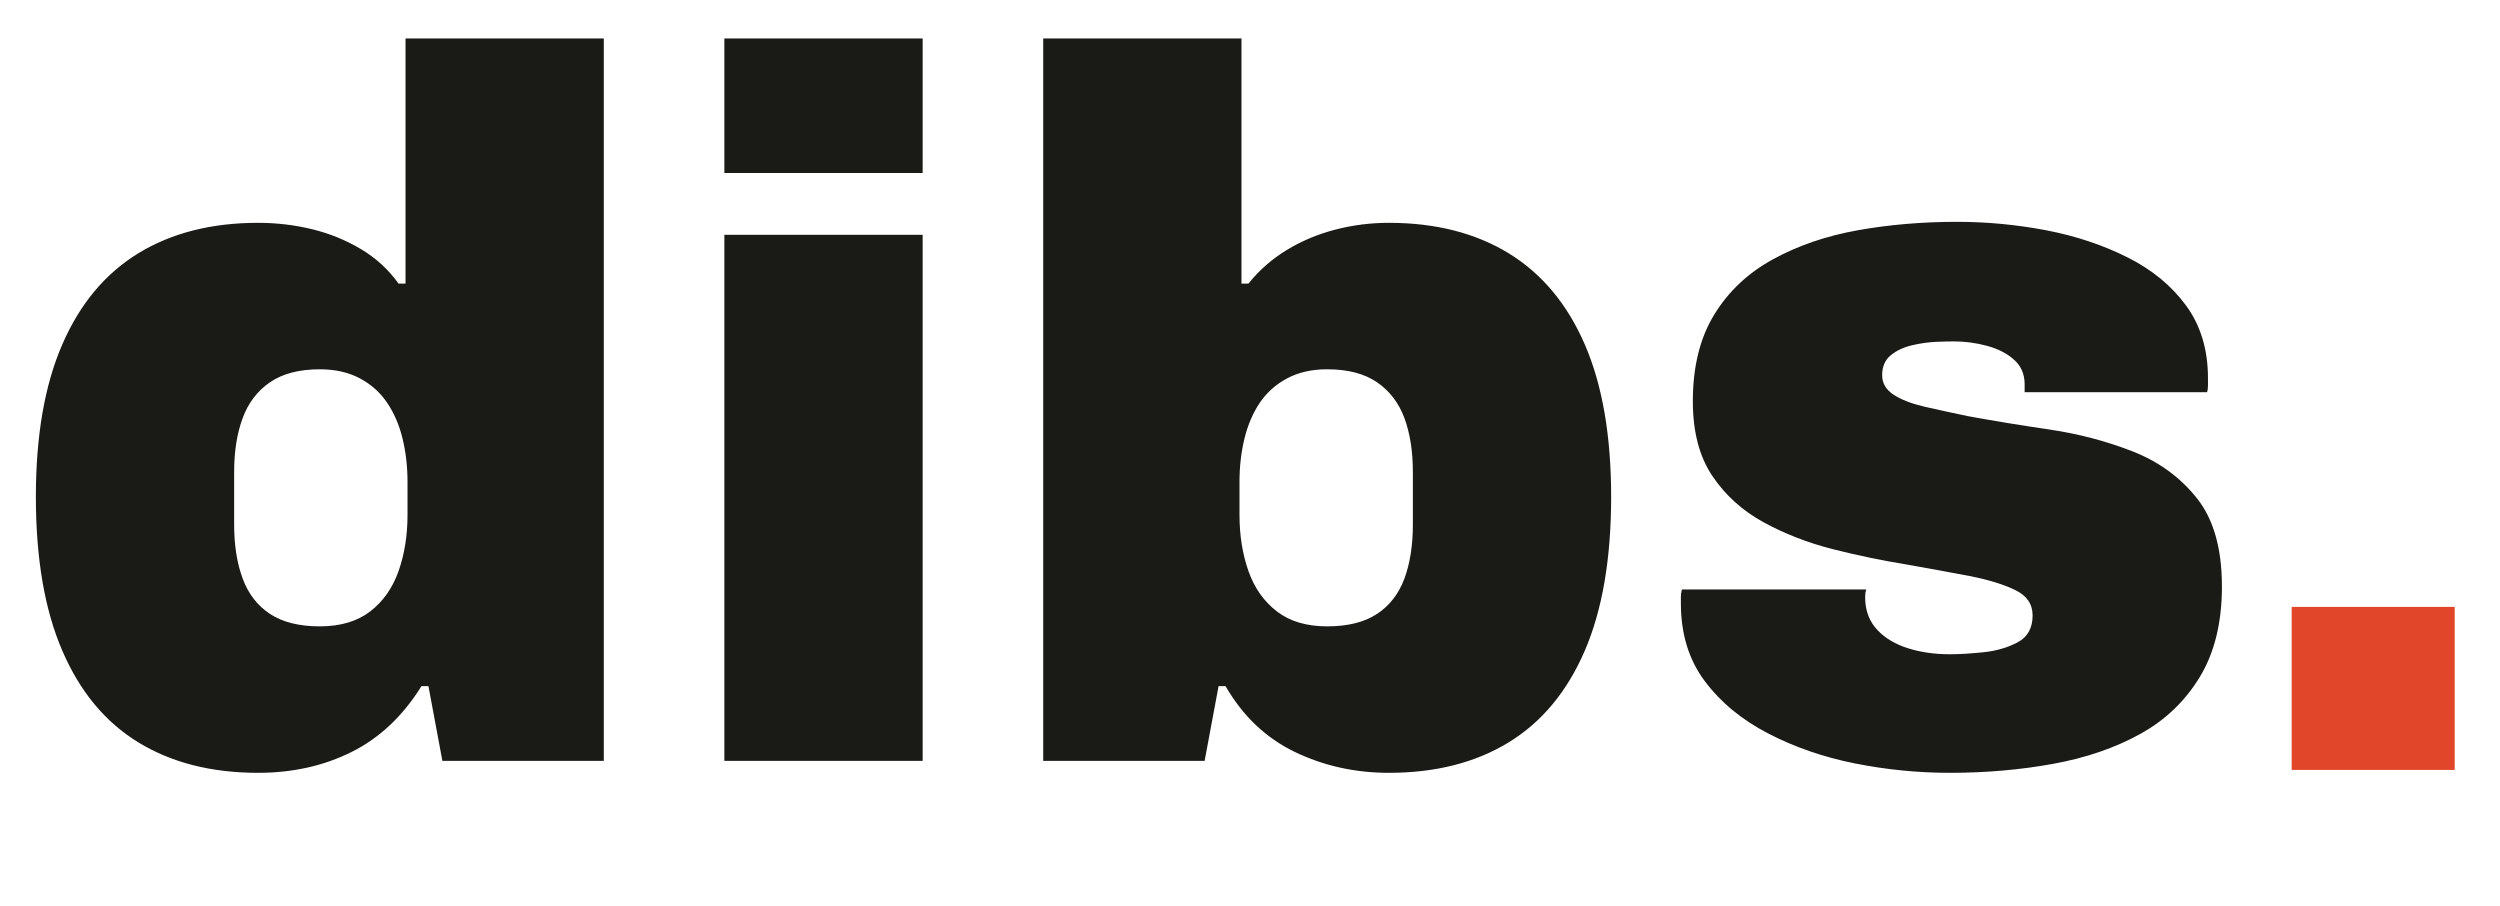
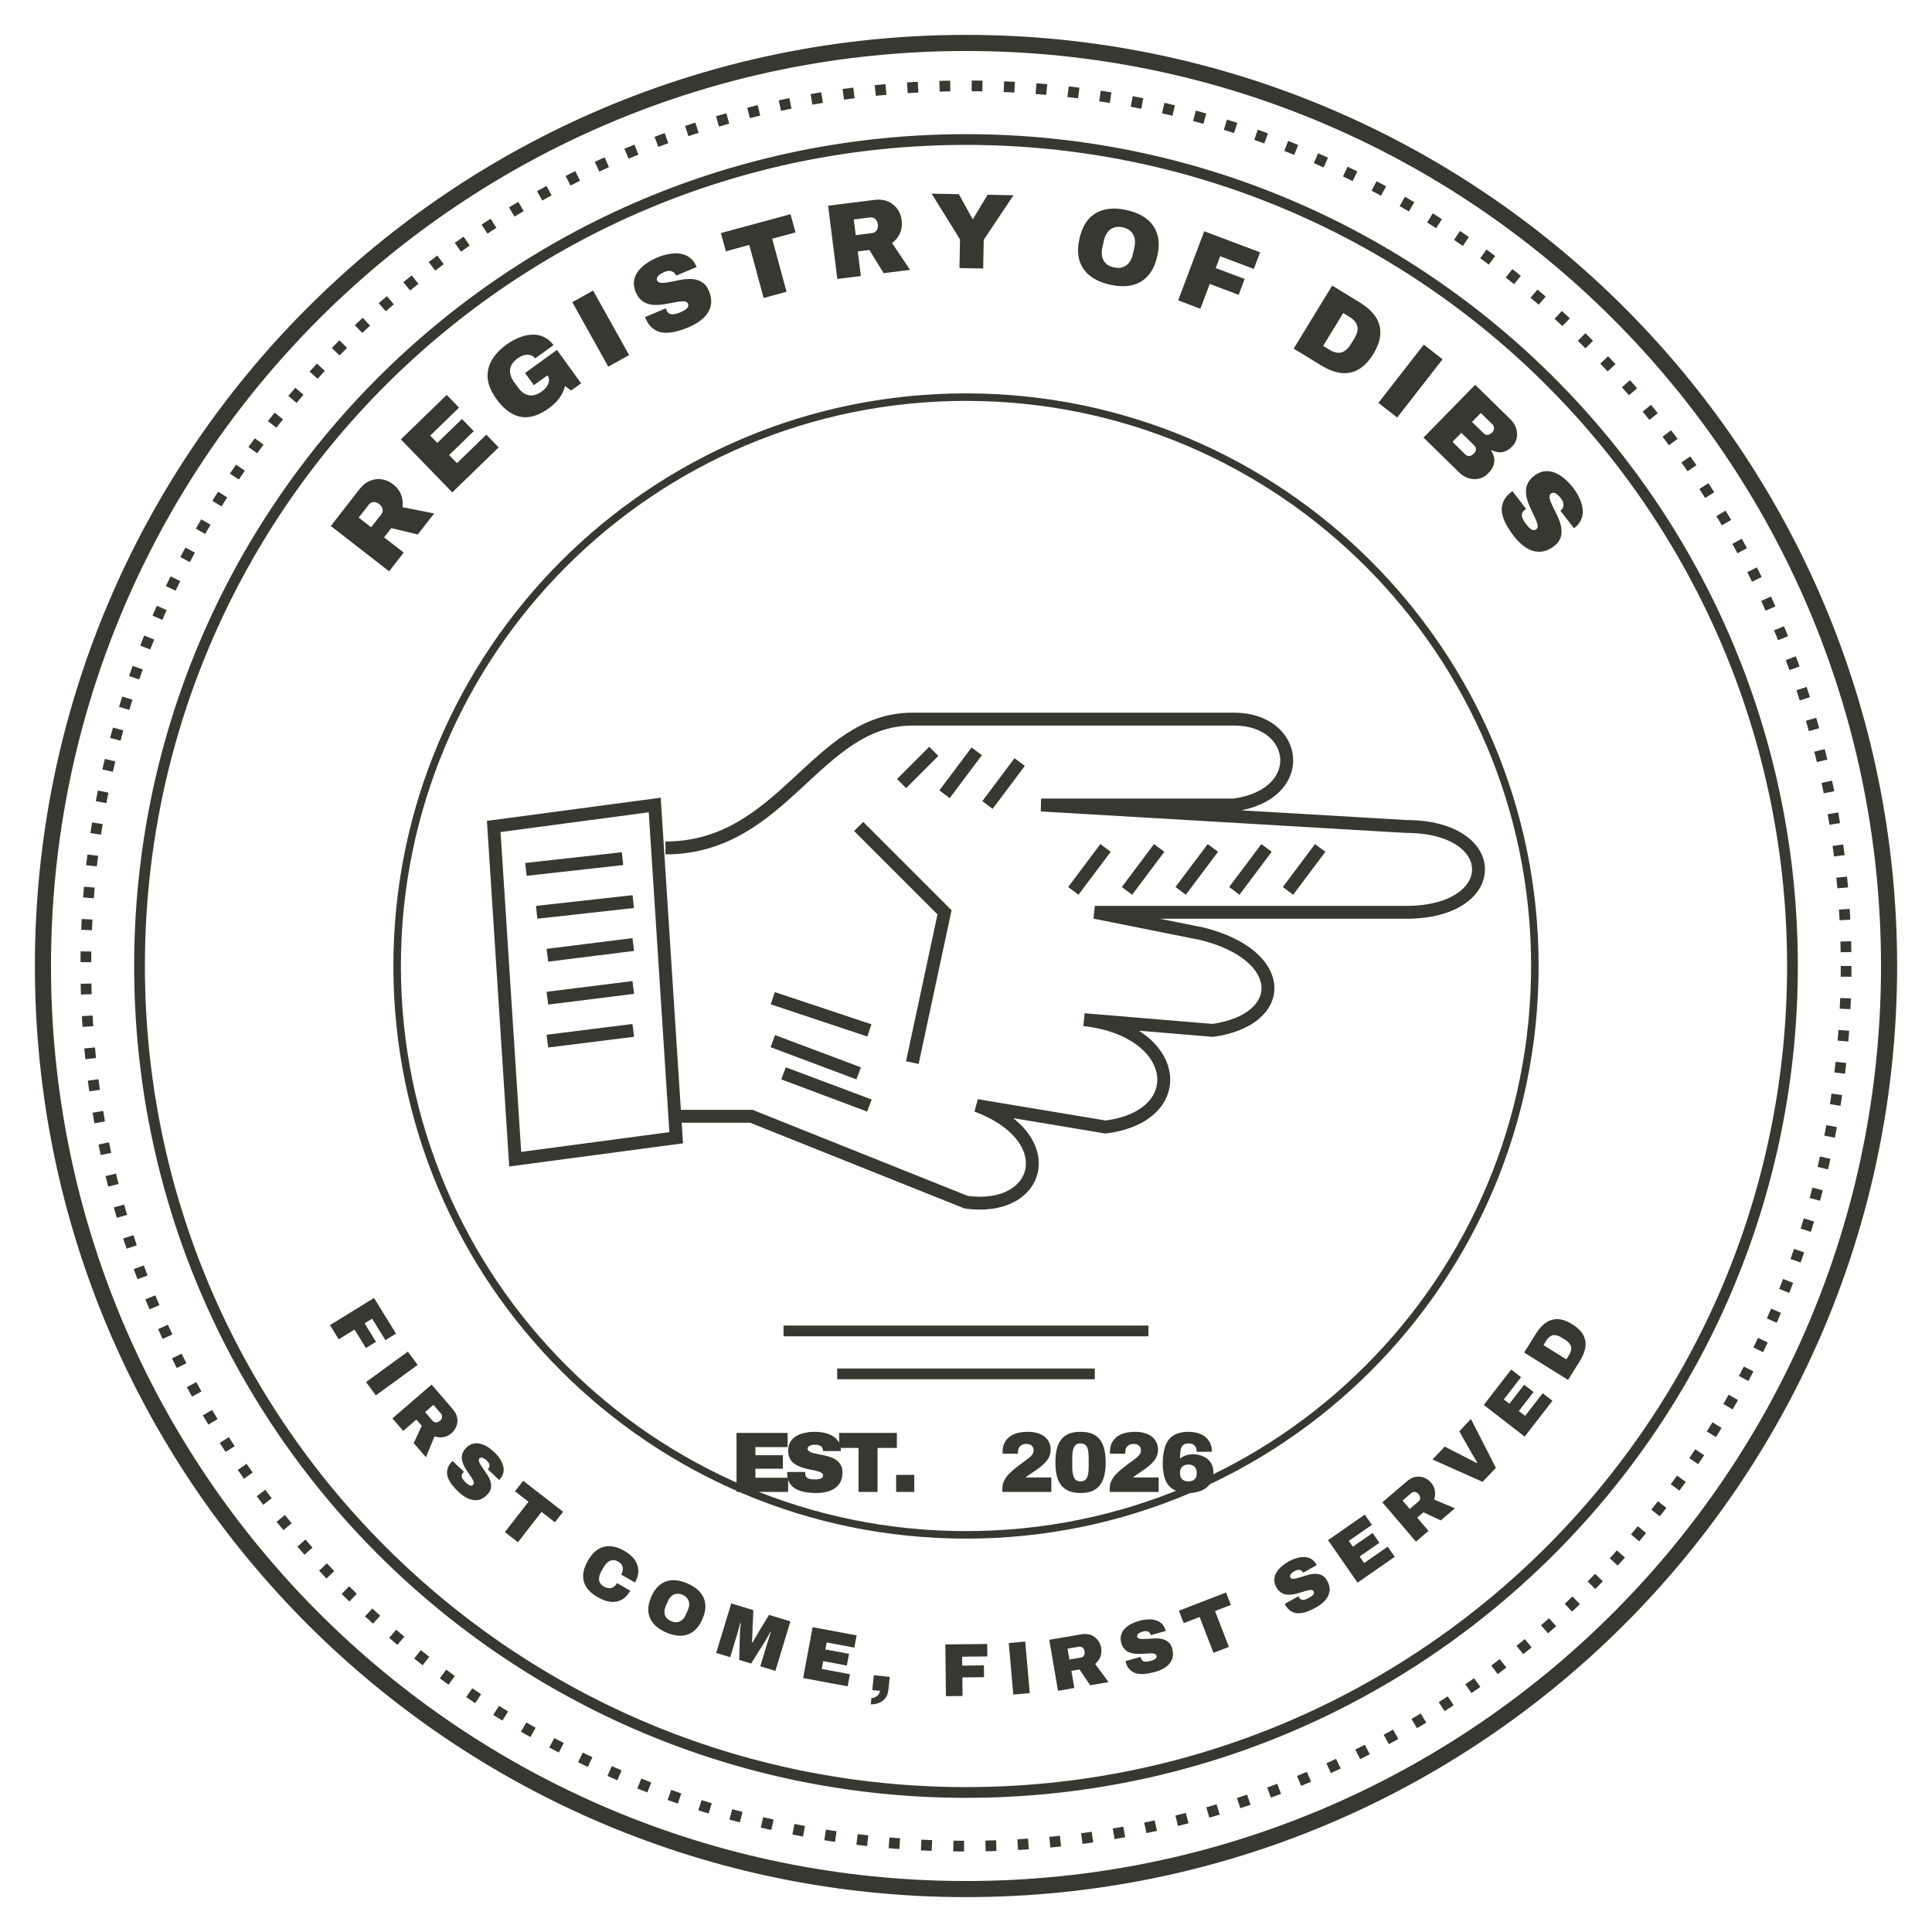
- <svg xmlns="http://www.w3.org/2000/svg" viewBox="0 0 276 100">
-   <path fill="#1A1A17" d="M28.49 85.32Q20.79 85.32 15.29 81.97Q9.79 78.61 6.88 71.84Q3.96 65.08 3.96 54.85Q3.96 44.73 6.88 38.02Q9.79 31.31 15.29 27.95Q20.79 24.60 28.49 24.60Q31.57 24.60 34.48 25.31Q37.40 26.03 39.88 27.52Q42.35 29 44 31.31L44.77 31.31L44.77 4.25L66.66 4.25L66.66 84L48.84 84L47.30 75.75L46.53 75.75Q43.45 80.70 38.83 83.01Q34.21 85.32 28.49 85.32M35.31 69.15Q38.72 69.15 40.87 67.50Q43.01 65.85 44 63.05Q44.99 60.24 44.99 56.83L44.99 53.20Q44.99 50.67 44.44 48.41Q43.89 46.16 42.73 44.45Q41.58 42.75 39.71 41.76Q37.84 40.77 35.31 40.77Q31.90 40.77 29.81 42.20Q27.72 43.63 26.79 46.16Q25.85 48.69 25.85 52.10L25.85 57.93Q25.85 61.34 26.79 63.87Q27.72 66.40 29.81 67.78Q31.90 69.15 35.31 69.15M101.86 19.10L79.97 19.10L79.97 4.25L101.86 4.25L101.86 19.10M101.86 84L79.97 84L79.97 25.92L101.86 25.92M153.34 85.32Q147.73 85.32 142.94 83.01Q138.16 80.70 135.30 75.75L134.53 75.75L132.99 84L115.17 84L115.17 4.25L137.06 4.25L137.06 31.31L137.83 31.31Q139.59 29.11 142.01 27.63Q144.43 26.14 147.34 25.37Q150.26 24.60 153.34 24.60Q161.04 24.60 166.54 27.95Q172.04 31.31 174.96 38.02Q177.87 44.73 177.87 54.85Q177.87 65.08 174.96 71.84Q172.04 78.61 166.54 81.97Q161.04 85.32 153.34 85.32M146.52 69.15Q149.93 69.15 152.02 67.78Q154.11 66.40 155.05 63.87Q155.98 61.34 155.98 57.93L155.98 52.10Q155.98 48.69 155.05 46.16Q154.11 43.63 152.02 42.20Q149.93 40.77 146.52 40.77Q143.99 40.77 142.12 41.76Q140.25 42.75 139.09 44.45Q137.94 46.16 137.39 48.41Q136.84 50.67 136.84 53.20L136.84 56.83Q136.84 60.24 137.83 63.05Q138.82 65.85 140.97 67.50Q143.11 69.15 146.52 69.15M215.27 85.32Q209.99 85.32 204.77 84.28Q199.54 83.23 195.20 80.97Q190.85 78.72 188.21 75.20Q185.57 71.68 185.57 66.62L185.57 65.85Q185.57 65.52 185.68 65.08L206.03 65.08Q205.92 65.41 205.92 65.74L205.92 66.29Q206.03 68.27 207.30 69.59Q208.56 70.91 210.65 71.57Q212.74 72.23 215.27 72.23Q216.81 72.23 218.96 72.01Q221.10 71.79 222.75 70.91Q224.40 70.03 224.40 67.94Q224.40 66.07 222.48 65.14Q220.55 64.20 217.42 63.59Q214.28 62.99 210.54 62.33Q206.47 61.67 202.35 60.63Q198.22 59.58 194.70 57.66Q191.18 55.73 189.04 52.54Q186.89 49.35 186.89 44.29Q186.89 38.57 189.26 34.72Q191.62 30.87 195.75 28.62Q199.87 26.36 205.10 25.42Q210.32 24.49 216.04 24.49Q220.99 24.49 225.89 25.42Q230.78 26.36 234.85 28.40Q238.92 30.43 241.34 33.73Q243.76 37.03 243.76 41.76L243.76 42.53Q243.76 43.08 243.65 43.30L223.52 43.30L223.52 42.42Q223.52 40.77 222.37 39.73Q221.21 38.68 219.40 38.19Q217.58 37.69 215.71 37.69Q215.05 37.69 213.73 37.74Q212.41 37.80 211.04 38.13Q209.66 38.46 208.73 39.23Q207.79 40 207.79 41.43Q207.79 42.75 209.06 43.58Q210.32 44.40 212.47 44.90Q214.61 45.39 217.25 45.94Q221.43 46.71 226.27 47.42Q231.11 48.14 235.46 49.84Q239.80 51.55 242.55 55.02Q245.30 58.48 245.30 64.75Q245.30 70.69 242.88 74.70Q240.46 78.72 236.28 81.03Q232.10 83.34 226.66 84.33Q221.21 85.32 215.27 85.32" />
-   <path fill="#E1462B" d="M253 67h18v18h-18z" />
+ <svg xmlns="http://www.w3.org/2000/svg" viewBox="0 0 180 180">
+   <defs>
+     <path id="upper" d="M27 90a63 63 0 1 1 126 0" />
+     <path id="lower" d="M22 96a68 68 0 0 0 136 0" />
+   </defs>
+   <g fill="none" stroke="#36392f">
+     <circle cx="90" cy="90" r="86" stroke-width="1.5" />
+     <circle cx="90" cy="90" r="82" stroke-dasharray="1 2" />
+     <circle cx="90" cy="90" r="77" />
+     <circle cx="90" cy="90" r="53" stroke-width=".7" />
+     <path d="m46 77 15-2 2 31-15 2zM49 81l9-1m-8 5 9-1m-8 5 8-1m-8 5 8-1m-8 5 8-1M62 79c11 0 14-12 23-12h30c6 0 7 7 0 8H97l34 2c9 0 9 8 0 8h-29l10 2c8 2 8 8 1 9l-12-1c9 1 10 9 2 10l-12-2c8 3 6 10-1 9l-20-8h-7M80 77l8 8-3 14M87 70l-3 3m7-3-3 4m7-3-3 4m11 4-3 4m8-4-3 4m8-4-3 4m8-4-3 4m8-4-3 4M72 93l9 3m-9 1 8 3m-7 0 8 3" stroke-width="1.2" />
+     <path d="M73 124h34M78 128h24" />
+   </g>
+   <g fill="#36392f">
+     <path transform="translate(38.68 50.11) rotate(-52.14)" d="M-1.74 0L-3.95 0L-3.95-6.88L0.36-6.88Q1.13-6.88 1.64-6.57Q2.16-6.26 2.42-5.76Q2.68-5.26 2.68-4.68Q2.68-4.02 2.37-3.50Q2.06-2.99 1.53-2.68L2.88 0L0.40 0L-0.65-2.31L-1.74-2.31L-1.74 0M-1.74-5.31L-1.74-3.84L-0.19-3.84Q0.07-3.84 0.25-4.04Q0.43-4.25 0.43-4.59Q0.43-4.80 0.35-4.96Q0.27-5.12 0.13-5.21Q-0.01-5.31-0.19-5.31" />
+     <path transform="translate(44.75 43.34) rotate(-44.12)" d="M2.38 0L-3.64 0L-3.64-6.88L2.31-6.88L2.31-5.23L-1.43-5.23L-1.43-4.28L1.77-4.28L1.77-2.70L-1.43-2.70L-1.43-1.65L2.38-1.65" />
+     <path transform="translate(51.92 37.32) rotate(-35.86)" d="M-1.08 0.12Q-2.80 0.12-3.66-0.78Q-4.51-1.68-4.51-3.44Q-4.51-4.62-4.08-5.41Q-3.63-6.20-2.79-6.60Q-1.95-7-0.76-7Q-0.04-7 0.59-6.83Q1.23-6.67 1.71-6.34Q2.20-6.02 2.46-5.53Q2.74-5.04 2.74-4.39L0.63-4.39Q0.63-4.61 0.52-4.79Q0.42-4.97 0.24-5.09Q0.06-5.22-0.18-5.29Q-0.41-5.35-0.67-5.35Q-1.06-5.35-1.36-5.25Q-1.66-5.14-1.86-4.93Q-2.05-4.72-2.15-4.43Q-2.25-4.14-2.25-3.76L-2.25-3.12Q-2.25-2.62-2.08-2.27Q-1.90-1.91-1.55-1.72Q-1.19-1.53-0.67-1.53Q-0.33-1.53-0.03-1.63Q0.27-1.74 0.45-1.94Q0.63-2.14 0.63-2.40L0.63-2.44L-0.93-2.44L-0.93-3.84L2.74-3.84L2.74 0L1.60 0L1.38-0.68Q1.07-0.42 0.70-0.24Q0.33-0.06-0.11 0.03Q-0.55 0.12-1.08 0.12" />
+     <path transform="translate(58.34 33.23) rotate(-29.15)" d="M0.31 0L-1.91 0L-1.91-6.88L0.31-6.88" />
+     <path transform="translate(64.67 30.14) rotate(-22.93)" d="M-0.58 0.12Q-1.29 0.12-1.91 0.02Q-2.52-0.09-2.99-0.34Q-3.45-0.60-3.71-1.05Q-3.98-1.51-3.98-2.20L-3.98-2.26Q-3.98-2.29-3.97-2.33L-1.88-2.33Q-1.89-2.29-1.89-2.26L-1.89-2.19Q-1.89-1.89-1.75-1.73Q-1.61-1.57-1.35-1.52Q-1.10-1.46-0.78-1.46Q-0.66-1.46-0.52-1.47Q-0.39-1.47-0.26-1.50Q-0.14-1.52-0.04-1.57Q0.07-1.62 0.13-1.71Q0.19-1.79 0.19-1.92Q0.19-2.11 0.02-2.22Q-0.15-2.33-0.44-2.41Q-0.73-2.49-1.09-2.56Q-1.45-2.63-1.84-2.73Q-2.23-2.82-2.59-2.97Q-2.95-3.12-3.24-3.35Q-3.53-3.59-3.70-3.95Q-3.87-4.30-3.87-4.80Q-3.87-5.40-3.62-5.82Q-3.37-6.24-2.94-6.50Q-2.50-6.76-1.95-6.88Q-1.39-7-0.78-7Q-0.16-7 0.38-6.87Q0.93-6.75 1.35-6.49Q1.77-6.23 2.01-5.83Q2.25-5.43 2.26-4.88L2.26-4.76L0.19-4.76L0.19-4.80Q0.19-4.98 0.10-5.14Q0.01-5.30-0.19-5.40Q-0.38-5.50-0.70-5.50Q-1-5.50-1.21-5.44Q-1.41-5.38-1.51-5.28Q-1.61-5.17-1.61-5.05Q-1.61-4.86-1.44-4.74Q-1.27-4.62-0.98-4.54Q-0.69-4.46-0.33-4.39Q0.03-4.32 0.42-4.24Q0.81-4.15 1.17-4.01Q1.53-3.87 1.82-3.64Q2.11-3.42 2.28-3.09Q2.45-2.76 2.45-2.28Q2.45-1.43 2.05-0.90Q1.66-0.37 0.97-0.12Q0.29 0.12-0.58 0.12" />
+     <path transform="translate(73.00 27.26) rotate(-15.16)" d="M0.29 0L-1.92 0L-1.92-5.12L-4.18-5.12L-4.18-6.88L2.54-6.88L2.54-5.12L0.29-5.12" />
+     <path transform="translate(81.93 25.50) rotate(-7.14)" d="M-1.74 0L-3.95 0L-3.95-6.88L0.36-6.88Q1.13-6.88 1.64-6.57Q2.16-6.26 2.42-5.76Q2.68-5.26 2.68-4.68Q2.68-4.02 2.37-3.50Q2.06-2.99 1.53-2.68L2.88 0L0.40 0L-0.65-2.31L-1.74-2.31L-1.74 0M-1.74-5.31L-1.74-3.84L-0.19-3.84Q0.07-3.84 0.25-4.04Q0.43-4.25 0.43-4.59Q0.43-4.80 0.35-4.96Q0.27-5.12 0.13-5.21Q-0.01-5.31-0.19-5.31" />
+     <path transform="translate(91.28 25.01) rotate(1.13)" d="M0.32 0L-1.89 0L-1.89-2.67L-4.62-6.88L-2.08-6.88L-0.76-4.59L-0.72-4.59L0.60-6.88L3.01-6.88L0.32-2.67" />
+     <path transform="translate(97.66 25.45) rotate(6.77)" d="" />
+     <path transform="translate(104.22 26.58) rotate(12.64)" d="M-0.80 0.12Q-1.97 0.12-2.80-0.28Q-3.63-0.68-4.08-1.48Q-4.51-2.27-4.51-3.44Q-4.51-4.62-4.08-5.41Q-3.63-6.20-2.80-6.60Q-1.97-7-0.80-7Q0.38-7 1.21-6.60Q2.04-6.20 2.48-5.41Q2.92-4.62 2.92-3.44Q2.92-2.27 2.48-1.48Q2.04-0.68 1.21-0.28Q0.38 0.12-0.80 0.12M-0.80-1.53Q-0.44-1.53-0.17-1.64Q0.11-1.76 0.29-1.97Q0.48-2.18 0.57-2.48Q0.66-2.77 0.66-3.12L0.66-3.76Q0.66-4.11 0.57-4.41Q0.48-4.70 0.29-4.91Q0.11-5.12-0.17-5.24Q-0.44-5.35-0.80-5.35Q-1.16-5.35-1.44-5.24Q-1.71-5.12-1.89-4.91Q-2.07-4.70-2.16-4.41Q-2.25-4.11-2.25-3.76L-2.25-3.12Q-2.25-2.77-2.16-2.48Q-2.07-2.18-1.89-1.97Q-1.71-1.76-1.44-1.64Q-1.16-1.53-0.80-1.53" />
+     <path transform="translate(112.94 29.18) rotate(20.66)" d="M-1.18 0L-3.39 0L-3.39-6.88L2.17-6.88L2.17-5.23L-1.18-5.23L-1.18-4.05L1.70-4.05L1.70-2.47L-1.18-2.47" />
+     <path transform="translate(118.30 31.48) rotate(25.81)" d="" />
+     <path transform="translate(123.90 34.54) rotate(31.44)" d="M-0.97 0L-3.95 0L-3.95-6.88L-0.97-6.88Q0.21-6.88 1.01-6.51Q1.81-6.14 2.22-5.38Q2.64-4.62 2.64-3.44Q2.64-2.27 2.22-1.51Q1.81-0.74 1.01-0.37Q0.21 0-0.97 0M-1.74-5.23L-1.74-1.65L-1.01-1.65Q-0.65-1.65-0.39-1.75Q-0.12-1.85 0.05-2.04Q0.22-2.23 0.30-2.51Q0.38-2.79 0.38-3.14L0.38-3.74Q0.38-4.09 0.30-4.37Q0.22-4.65 0.05-4.84Q-0.12-5.03-0.39-5.13Q-0.65-5.23-1.01-5.23" />
+     <path transform="translate(129.93 38.71) rotate(37.90)" d="M0.31 0L-1.91 0L-1.91-6.88L0.31-6.88" />
+     <path transform="translate(135.45 43.53) rotate(44.37)" d="M0.69 0L-3.95 0L-3.95-6.88L0.63-6.88Q1.15-6.88 1.58-6.67Q2.01-6.45 2.27-6.07Q2.53-5.69 2.53-5.19Q2.53-4.69 2.37-4.37Q2.21-4.05 1.95-3.87Q1.69-3.68 1.38-3.59L1.38-3.55Q1.74-3.47 2.04-3.27Q2.33-3.08 2.51-2.73Q2.69-2.38 2.69-1.83Q2.69-1.28 2.42-0.87Q2.15-0.46 1.70-0.23Q1.25 0 0.69 0M-1.74-2.78L-1.74-1.60L-0.06-1.60Q0.17-1.60 0.31-1.76Q0.45-1.92 0.45-2.24Q0.45-2.39 0.38-2.52Q0.32-2.64 0.21-2.71Q0.09-2.78-0.06-2.78L-1.74-2.78M-1.74-5.37L-1.74-4.20L-0.22-4.20Q-0.06-4.20 0.05-4.28Q0.16-4.35 0.22-4.49Q0.29-4.63 0.29-4.84Q0.29-5.06 0.14-5.21Q-0.01-5.37-0.22-5.37" />
+     <path transform="translate(141.49 50.33) rotate(52.39)" d="M-0.58 0.12Q-1.29 0.12-1.91 0.02Q-2.52-0.09-2.99-0.34Q-3.45-0.60-3.71-1.05Q-3.98-1.51-3.98-2.20L-3.98-2.26Q-3.98-2.29-3.97-2.33L-1.88-2.33Q-1.89-2.29-1.89-2.26L-1.89-2.19Q-1.89-1.89-1.75-1.73Q-1.61-1.57-1.35-1.52Q-1.10-1.46-0.78-1.46Q-0.66-1.46-0.52-1.47Q-0.39-1.47-0.26-1.50Q-0.14-1.52-0.04-1.57Q0.07-1.62 0.13-1.71Q0.19-1.79 0.19-1.92Q0.19-2.11 0.02-2.22Q-0.15-2.33-0.44-2.41Q-0.73-2.49-1.09-2.56Q-1.45-2.63-1.84-2.73Q-2.23-2.82-2.59-2.97Q-2.95-3.12-3.24-3.35Q-3.53-3.59-3.70-3.95Q-3.87-4.30-3.87-4.80Q-3.87-5.40-3.62-5.82Q-3.37-6.24-2.94-6.50Q-2.50-6.76-1.95-6.88Q-1.39-7-0.78-7Q-0.16-7 0.38-6.87Q0.93-6.75 1.35-6.49Q1.77-6.23 2.01-5.83Q2.25-5.43 2.26-4.88L2.26-4.76L0.19-4.76L0.19-4.80Q0.19-4.98 0.10-5.14Q0.01-5.30-0.19-5.40Q-0.38-5.50-0.70-5.50Q-1-5.50-1.21-5.44Q-1.41-5.38-1.51-5.28Q-1.61-5.17-1.61-5.05Q-1.61-4.86-1.44-4.74Q-1.27-4.62-0.98-4.54Q-0.69-4.46-0.33-4.39Q0.03-4.32 0.42-4.24Q0.81-4.15 1.17-4.01Q1.53-3.87 1.82-3.64Q2.11-3.42 2.28-3.09Q2.45-2.76 2.45-2.28Q2.45-1.43 2.05-0.90Q1.66-0.37 0.97-0.12Q0.29 0.12-0.58 0.12" />
+     <path transform="translate(32.12 125.69) rotate(58.34)" d="M-1.07 0L-2.62 0L-2.62-4.82L1.28-4.82L1.28-3.66L-1.07-3.66L-1.07-2.83L0.95-2.83L0.95-1.73L-1.07-1.73" />
+     <path transform="translate(35.03 130.03) rotate(53.94)" d="M-0.03 0L-1.57 0L-1.57-4.82L-0.03-4.82" />
+     <path transform="translate(38.52 134.42) rotate(49.21)" d="M-1.46 0L-3 0L-3-4.82L0.01-4.82Q0.55-4.82 0.91-4.60Q1.27-4.38 1.45-4.03Q1.64-3.68 1.64-3.28Q1.64-2.81 1.42-2.45Q1.20-2.09 0.83-1.88L1.78 0L0.04 0L-0.69-1.62L-1.46-1.62L-1.46 0M-1.46-3.72L-1.46-2.69L-0.37-2.69Q-0.19-2.69-0.06-2.83Q0.06-2.98 0.06-3.21Q0.06-3.36 0.01-3.47Q-0.05-3.58-0.15-3.65Q-0.25-3.72-0.37-3.72" />
+     <path transform="translate(43.24 139.38) rotate(43.44)" d="M-0.65 0.08Q-1.14 0.08-1.57 0.01Q-2-0.06-2.33-0.24Q-2.65-0.42-2.84-0.74Q-3.03-1.06-3.03-1.54L-3.03-1.58Q-3.03-1.60-3.02-1.63L-1.56-1.63Q-1.56-1.60-1.56-1.58L-1.56-1.53Q-1.56-1.32-1.46-1.21Q-1.37-1.10-1.19-1.06Q-1.01-1.02-0.79-1.02Q-0.70-1.02-0.61-1.03Q-0.51-1.03-0.43-1.05Q-0.34-1.06-0.26-1.10Q-0.19-1.13-0.15-1.19Q-0.11-1.25-0.11-1.34Q-0.11-1.48-0.23-1.55Q-0.34-1.63-0.55-1.69Q-0.75-1.74-1-1.79Q-1.25-1.84-1.53-1.91Q-1.80-1.97-2.05-2.08Q-2.30-2.18-2.51-2.35Q-2.71-2.51-2.83-2.76Q-2.95-3.01-2.95-3.36Q-2.95-3.78-2.77-4.07Q-2.60-4.37-2.29-4.55Q-1.99-4.73-1.60-4.82Q-1.21-4.90-0.79-4.90Q-0.35-4.90 0.03-4.81Q0.41-4.73 0.71-4.54Q1-4.36 1.17-4.08Q1.33-3.80 1.34-3.42L1.34-3.33L-0.11-3.33L-0.11-3.36Q-0.11-3.49-0.17-3.60Q-0.23-3.71-0.37-3.78Q-0.51-3.85-0.73-3.85Q-0.94-3.85-1.08-3.81Q-1.23-3.77-1.30-3.69Q-1.37-3.62-1.37-3.54Q-1.37-3.40-1.25-3.32Q-1.13-3.23-0.93-3.18Q-0.72-3.12-0.47-3.07Q-0.22-3.02 0.05-2.96Q0.33-2.91 0.58-2.81Q0.83-2.71 1.03-2.55Q1.24-2.39 1.36-2.16Q1.48-1.93 1.48-1.60Q1.48-1 1.20-0.63Q0.92-0.26 0.44-0.09Q-0.04 0.08-0.65 0.08" />
+     <path transform="translate(48.29 143.71) rotate(37.83)" d="M-0.04 0L-1.58 0L-1.58-3.58L-3.17-3.58L-3.17-4.82L1.54-4.82L1.54-3.58L-0.04-3.58" />
+     <path transform="translate(52.15 146.49) rotate(33.82)" d="" />
+     <path transform="translate(56.36 149.10) rotate(29.65)" d="M-0.71 0.08Q-1.53 0.08-2.08-0.20Q-2.64-0.48-2.92-1.03Q-3.21-1.59-3.21-2.41Q-3.21-3.64-2.57-4.27Q-1.94-4.90-0.71-4.90Q-0.01-4.90 0.51-4.67Q1.03-4.43 1.32-3.97Q1.61-3.51 1.61-2.83L0.13-2.83Q0.13-3.12 0.03-3.32Q-0.06-3.52-0.25-3.63Q-0.44-3.75-0.72-3.75Q-1.04-3.75-1.24-3.60Q-1.44-3.46-1.53-3.21Q-1.63-2.96-1.63-2.63L-1.63-2.18Q-1.63-1.85-1.53-1.60Q-1.44-1.35-1.24-1.21Q-1.04-1.07-0.73-1.07Q-0.42-1.07-0.22-1.18Q-0.02-1.28 0.08-1.48Q0.18-1.68 0.18-1.95L1.61-1.95Q1.61-1.29 1.34-0.84Q1.06-0.38 0.54-0.15Q0.03 0.08-0.71 0.08" />
+     <path transform="translate(62.83 152.34) rotate(23.55)" d="M-0.80 0.08Q-1.62 0.08-2.20-0.20Q-2.78-0.48-3.09-1.03Q-3.40-1.59-3.40-2.41Q-3.40-3.23-3.09-3.79Q-2.78-4.34-2.20-4.62Q-1.62-4.90-0.80-4.90Q0.02-4.90 0.60-4.62Q1.18-4.34 1.49-3.79Q1.80-3.23 1.80-2.41Q1.80-1.59 1.49-1.03Q1.18-0.48 0.60-0.20Q0.02 0.08-0.80 0.08M-0.80-1.07Q-0.55-1.07-0.36-1.15Q-0.17-1.23-0.04-1.38Q0.09-1.53 0.16-1.73Q0.22-1.94 0.22-2.18L0.22-2.63Q0.22-2.88 0.16-3.08Q0.09-3.29-0.04-3.44Q-0.17-3.58-0.36-3.66Q-0.55-3.75-0.80-3.75Q-1.06-3.75-1.25-3.66Q-1.44-3.58-1.57-3.44Q-1.69-3.29-1.76-3.08Q-1.82-2.88-1.82-2.63L-1.82-2.18Q-1.82-1.94-1.76-1.73Q-1.69-1.53-1.57-1.38Q-1.44-1.23-1.25-1.15Q-1.06-1.07-0.80-1.07" />
+     <path transform="translate(70.25 155.07) rotate(16.88)" d="M-2.32 0L-3.68 0L-3.68-4.82L-1.53-4.82L-1.09-3.12Q-1.06-3.03-1.01-2.82Q-0.95-2.61-0.89-2.37Q-0.83-2.12-0.79-1.91L-0.73-1.91Q-0.69-2.06-0.64-2.28Q-0.59-2.49-0.53-2.72Q-0.48-2.94-0.44-3.12L0-4.82L2.08-4.82L2.08 0L0.61 0L0.61-1.74Q0.61-2.02 0.61-2.31Q0.61-2.61 0.62-2.88Q0.62-3.14 0.62-3.32L0.57-3.32Q0.54-3.18 0.51-2.99Q0.47-2.80 0.42-2.61Q0.38-2.43 0.34-2.29L-0.28 0L-1.44 0L-2.07-2.29Q-2.10-2.43-2.15-2.61Q-2.19-2.80-2.23-2.99Q-2.26-3.18-2.29-3.31L-2.35-3.31Q-2.34-3.14-2.33-2.87Q-2.33-2.60-2.32-2.31Q-2.32-2.02-2.32-1.74" />
+     <path transform="translate(77.57 156.85) rotate(10.54)" d="M1.43 0L-2.79 0L-2.79-4.82L1.38-4.82L1.38-3.66L-1.24-3.66L-1.24-3L1-3L1-1.89L-1.24-1.89L-1.24-1.15L1.43-1.15" />
+     <path transform="translate(82.80 157.62) rotate(6.08)" d="M-1.54 1.34L-1.54 0.75Q-1.36 0.74-1.20 0.63Q-1.03 0.53-0.93 0.36Q-0.82 0.20-0.82 0L-1.54 0L-1.54-1.39L-0.05-1.39L-0.05-0.16Q-0.05 0.32-0.26 0.64Q-0.47 0.96-0.81 1.13Q-1.15 1.31-1.54 1.34" />
+     <path transform="translate(86.19 157.89) rotate(3.22)" d="" />
+     <path transform="translate(90.75 158.00) rotate(-0.63)" d="M-1.07 0L-2.62 0L-2.62-4.82L1.28-4.82L1.28-3.66L-1.07-3.66L-1.07-2.83L0.95-2.83L0.95-1.73L-1.07-1.73" />
+     <path transform="translate(95.97 157.74) rotate(-5.03)" d="M-0.03 0L-1.57 0L-1.57-4.82L-0.03-4.82" />
+     <path transform="translate(101.53 157.02) rotate(-9.76)" d="M-1.46 0L-3 0L-3-4.82L0.01-4.82Q0.55-4.82 0.91-4.60Q1.27-4.38 1.45-4.03Q1.64-3.68 1.64-3.28Q1.64-2.81 1.42-2.45Q1.20-2.09 0.83-1.88L1.78 0L0.04 0L-0.69-1.62L-1.46-1.62L-1.46 0M-1.46-3.72L-1.46-2.69L-0.37-2.69Q-0.19-2.69-0.06-2.83Q0.06-2.98 0.06-3.21Q0.06-3.36 0.01-3.47Q-0.05-3.58-0.15-3.65Q-0.25-3.72-0.37-3.72" />
+     <path transform="translate(108.21 155.52) rotate(-15.54)" d="M-0.65 0.08Q-1.14 0.08-1.57 0.01Q-2-0.06-2.33-0.24Q-2.65-0.42-2.84-0.74Q-3.03-1.06-3.03-1.54L-3.03-1.58Q-3.03-1.60-3.02-1.63L-1.56-1.63Q-1.56-1.60-1.56-1.58L-1.56-1.53Q-1.56-1.32-1.46-1.21Q-1.37-1.10-1.19-1.06Q-1.01-1.02-0.79-1.02Q-0.70-1.02-0.61-1.03Q-0.51-1.03-0.43-1.05Q-0.34-1.06-0.26-1.10Q-0.19-1.13-0.15-1.19Q-0.11-1.25-0.11-1.34Q-0.11-1.48-0.23-1.55Q-0.34-1.63-0.55-1.69Q-0.75-1.74-1-1.79Q-1.25-1.84-1.53-1.91Q-1.80-1.97-2.05-2.08Q-2.30-2.18-2.51-2.35Q-2.71-2.51-2.83-2.76Q-2.95-3.01-2.95-3.36Q-2.95-3.78-2.77-4.07Q-2.60-4.37-2.29-4.55Q-1.99-4.73-1.60-4.82Q-1.21-4.90-0.79-4.90Q-0.35-4.90 0.03-4.81Q0.41-4.73 0.71-4.54Q1-4.36 1.17-4.08Q1.33-3.80 1.34-3.42L1.34-3.33L-0.11-3.33L-0.11-3.36Q-0.11-3.49-0.17-3.60Q-0.23-3.71-0.37-3.78Q-0.51-3.85-0.73-3.85Q-0.94-3.85-1.08-3.81Q-1.23-3.77-1.30-3.69Q-1.37-3.62-1.37-3.54Q-1.37-3.40-1.25-3.32Q-1.13-3.23-0.93-3.18Q-0.72-3.12-0.47-3.07Q-0.22-3.02 0.05-2.96Q0.33-2.91 0.58-2.81Q0.83-2.71 1.03-2.55Q1.24-2.39 1.36-2.16Q1.48-1.93 1.48-1.60Q1.48-1 1.20-0.63Q0.92-0.26 0.44-0.09Q-0.04 0.08-0.65 0.08" />
+     <path transform="translate(114.53 153.42) rotate(-21.14)" d="M-0.04 0L-1.58 0L-1.58-3.58L-3.17-3.58L-3.17-4.82L1.54-4.82L1.54-3.58L-0.04-3.58" />
+     <path transform="translate(118.90 151.55) rotate(-25.15)" d="" />
+     <path transform="translate(123.13 149.38) rotate(-29.16)" d="M-0.65 0.08Q-1.14 0.08-1.57 0.01Q-2-0.06-2.33-0.24Q-2.65-0.42-2.84-0.74Q-3.03-1.06-3.03-1.54L-3.03-1.58Q-3.03-1.60-3.02-1.63L-1.56-1.63Q-1.56-1.60-1.56-1.58L-1.56-1.53Q-1.56-1.32-1.46-1.21Q-1.37-1.10-1.19-1.06Q-1.01-1.02-0.79-1.02Q-0.70-1.02-0.61-1.03Q-0.51-1.03-0.43-1.05Q-0.34-1.06-0.26-1.10Q-0.19-1.13-0.15-1.19Q-0.11-1.25-0.11-1.34Q-0.11-1.48-0.23-1.55Q-0.34-1.63-0.55-1.69Q-0.75-1.74-1-1.79Q-1.25-1.84-1.53-1.91Q-1.80-1.97-2.05-2.08Q-2.30-2.18-2.51-2.35Q-2.71-2.51-2.83-2.76Q-2.95-3.01-2.95-3.36Q-2.95-3.78-2.77-4.07Q-2.60-4.37-2.29-4.55Q-1.99-4.73-1.60-4.82Q-1.21-4.90-0.79-4.90Q-0.35-4.90 0.03-4.81Q0.41-4.73 0.71-4.54Q1-4.36 1.17-4.08Q1.33-3.80 1.34-3.42L1.34-3.33L-0.11-3.33L-0.11-3.36Q-0.11-3.49-0.17-3.60Q-0.23-3.71-0.37-3.78Q-0.51-3.85-0.73-3.85Q-0.94-3.85-1.08-3.81Q-1.23-3.77-1.30-3.69Q-1.37-3.62-1.37-3.54Q-1.37-3.40-1.25-3.32Q-1.13-3.23-0.93-3.18Q-0.72-3.12-0.47-3.07Q-0.22-3.02 0.05-2.96Q0.33-2.91 0.58-2.81Q0.83-2.71 1.03-2.55Q1.24-2.39 1.36-2.16Q1.48-1.93 1.48-1.60Q1.48-1 1.20-0.63Q0.92-0.26 0.44-0.09Q-0.04 0.08-0.65 0.08" />
+     <path transform="translate(128.77 145.86) rotate(-34.77)" d="M1.43 0L-2.79 0L-2.79-4.82L1.38-4.82L1.38-3.66L-1.24-3.66L-1.24-3L1-3L1-1.89L-1.24-1.89L-1.24-1.15L1.43-1.15" />
+     <path transform="translate(134.20 141.68) rotate(-40.54)" d="M-1.46 0L-3 0L-3-4.82L0.01-4.82Q0.55-4.82 0.91-4.60Q1.27-4.38 1.45-4.03Q1.64-3.68 1.64-3.28Q1.64-2.81 1.42-2.45Q1.20-2.09 0.83-1.88L1.78 0L0.04 0L-0.69-1.62L-1.46-1.62L-1.46 0M-1.46-3.72L-1.46-2.69L-0.37-2.69Q-0.19-2.69-0.06-2.83Q0.06-2.98 0.06-3.21Q0.06-3.36 0.01-3.47Q-0.05-3.58-0.15-3.65Q-0.25-3.72-0.37-3.72" />
+     <path transform="translate(139.30 136.83) rotate(-46.47)" d="M0.10 0L-1.70 0L-3.40-4.82L-1.75-4.82L-1.09-2.59Q-1.06-2.50-1.01-2.32Q-0.96-2.15-0.90-1.95Q-0.84-1.76-0.80-1.60L-0.74-1.60Q-0.70-1.74-0.65-1.93Q-0.59-2.12-0.54-2.30Q-0.48-2.48-0.46-2.59L0.22-4.82L1.80-4.82" />
+     <path transform="translate(143.76 131.64) rotate(-52.25)" d="M1.43 0L-2.79 0L-2.79-4.82L1.38-4.82L1.38-3.66L-1.24-3.66L-1.24-3L1-3L1-1.89L-1.24-1.89L-1.24-1.15L1.43-1.15" />
+     <path transform="translate(147.68 126.02) rotate(-58.02)" d="M-0.92 0L-3 0L-3-4.82L-0.92-4.82Q-0.09-4.82 0.47-4.56Q1.03-4.30 1.32-3.77Q1.61-3.23 1.61-2.41Q1.61-1.59 1.32-1.05Q1.03-0.52 0.47-0.26Q-0.09 0-0.92 0M-1.46-3.66L-1.46-1.15L-0.95-1.15Q-0.69-1.15-0.51-1.23Q-0.32-1.29-0.20-1.43Q-0.09-1.56-0.03-1.76Q0.03-1.95 0.03-2.20L0.03-2.62Q0.03-2.86-0.03-3.06Q-0.09-3.25-0.20-3.39Q-0.32-3.52-0.51-3.59Q-0.69-3.66-0.95-3.66" />
+     <path d="M73.43 139L68.62 139L68.62 133.50L73.38 133.50L73.38 134.82L70.38 134.82L70.38 135.58L72.94 135.58L72.94 136.84L70.38 136.84L70.38 137.68L73.43 137.68 M76.06 139.10Q75.50 139.10 75 139.01Q74.51 138.93 74.14 138.72Q73.77 138.52 73.56 138.16Q73.34 137.79 73.34 137.24L73.34 137.19Q73.34 137.17 73.35 137.14L75.02 137.14Q75.02 137.17 75.02 137.19L75.02 137.25Q75.02 137.49 75.13 137.62Q75.24 137.74 75.44 137.79Q75.65 137.83 75.90 137.83Q76 137.83 76.11 137.83Q76.22 137.82 76.32 137.80Q76.42 137.78 76.50 137.74Q76.58 137.70 76.63 137.64Q76.68 137.57 76.68 137.46Q76.68 137.31 76.54 137.22Q76.41 137.14 76.18 137.07Q75.94 137.01 75.66 136.95Q75.37 136.90 75.06 136.82Q74.74 136.74 74.46 136.62Q74.17 136.50 73.94 136.32Q73.70 136.13 73.57 135.84Q73.43 135.56 73.43 135.16Q73.43 134.68 73.63 134.34Q73.83 134.01 74.18 133.80Q74.53 133.59 74.97 133.50Q75.42 133.40 75.90 133.40Q76.40 133.40 76.84 133.50Q77.27 133.60 77.61 133.81Q77.94 134.02 78.14 134.34Q78.33 134.66 78.34 135.10L78.34 135.19L76.68 135.19L76.68 135.16Q76.68 135.02 76.61 134.89Q76.54 134.76 76.38 134.68Q76.22 134.60 75.97 134.60Q75.73 134.60 75.56 134.65Q75.40 134.70 75.32 134.78Q75.24 134.86 75.24 134.96Q75.24 135.11 75.38 135.21Q75.51 135.30 75.74 135.37Q75.98 135.43 76.26 135.49Q76.55 135.54 76.86 135.61Q77.18 135.68 77.46 135.79Q77.75 135.90 77.98 136.08Q78.22 136.26 78.35 136.53Q78.49 136.79 78.49 137.18Q78.49 137.86 78.17 138.28Q77.86 138.70 77.31 138.90Q76.76 139.10 76.06 139.10 M81.76 139L79.99 139L79.99 134.90L78.18 134.90L78.18 133.50L83.56 133.50L83.56 134.90L81.76 134.90 M85.18 139L83.49 139L83.49 137.41L85.18 137.41  M97.95 139L93.39 139L93.39 138.62Q93.39 138.28 93.54 137.98Q93.68 137.68 93.92 137.41Q94.17 137.14 94.46 136.90Q94.76 136.66 95.07 136.42Q95.39 136.18 95.67 135.98Q95.95 135.78 96.13 135.58Q96.30 135.37 96.30 135.11Q96.30 134.96 96.23 134.83Q96.16 134.70 96.01 134.61Q95.86 134.53 95.62 134.53Q95.37 134.53 95.20 134.62Q95.02 134.72 94.93 134.89Q94.84 135.06 94.84 135.28L94.84 135.44L93.42 135.44Q93.41 135.39 93.41 135.34L93.41 135.26Q93.41 134.70 93.67 134.28Q93.93 133.86 94.45 133.63Q94.98 133.40 95.77 133.40Q96.26 133.40 96.65 133.52Q97.04 133.63 97.32 133.85Q97.59 134.07 97.74 134.38Q97.89 134.68 97.89 135.06Q97.89 135.42 97.75 135.72Q97.62 136.02 97.37 136.27Q97.12 136.53 96.80 136.77Q96.48 137.01 96.10 137.26Q95.91 137.38 95.79 137.47Q95.67 137.55 95.62 137.59Q95.56 137.63 95.54 137.65L97.95 137.65 M100.67 139.10Q99.99 139.10 99.54 138.89Q99.08 138.69 98.82 138.31Q98.55 137.94 98.44 137.41Q98.33 136.89 98.33 136.25Q98.33 135.61 98.44 135.08Q98.55 134.56 98.82 134.18Q99.08 133.81 99.54 133.60Q99.99 133.40 100.67 133.40Q101.36 133.40 101.81 133.60Q102.26 133.81 102.52 134.18Q102.78 134.56 102.90 135.08Q103.01 135.61 103.01 136.25Q103.01 136.89 102.90 137.41Q102.78 137.94 102.52 138.31Q102.26 138.69 101.81 138.89Q101.36 139.10 100.67 139.10M100.67 138.02Q100.95 138.02 101.12 137.87Q101.29 137.73 101.36 137.42Q101.43 137.12 101.43 136.64L101.43 135.85Q101.43 135.36 101.36 135.06Q101.29 134.76 101.12 134.62Q100.95 134.48 100.67 134.48Q100.39 134.48 100.22 134.62Q100.06 134.76 99.98 135.06Q99.90 135.36 99.90 135.85L99.90 136.64Q99.90 137.12 99.98 137.42Q100.06 137.73 100.22 137.87Q100.39 138.02 100.67 138.02 M107.95 139L103.39 139L103.39 138.62Q103.39 138.28 103.54 137.98Q103.68 137.68 103.92 137.41Q104.17 137.14 104.46 136.90Q104.76 136.66 105.07 136.42Q105.39 136.18 105.67 135.98Q105.95 135.78 106.13 135.58Q106.30 135.37 106.30 135.11Q106.30 134.96 106.23 134.83Q106.16 134.70 106.01 134.61Q105.86 134.53 105.62 134.53Q105.37 134.53 105.20 134.62Q105.02 134.72 104.93 134.89Q104.84 135.06 104.84 135.28L104.84 135.44L103.42 135.44Q103.41 135.39 103.41 135.34L103.41 135.26Q103.41 134.70 103.67 134.28Q103.93 133.86 104.45 133.63Q104.98 133.40 105.77 133.40Q106.26 133.40 106.65 133.52Q107.04 133.63 107.32 133.85Q107.59 134.07 107.74 134.38Q107.89 134.68 107.89 135.06Q107.89 135.42 107.75 135.72Q107.62 136.02 107.37 136.27Q107.12 136.53 106.80 136.77Q106.48 137.01 106.10 137.26Q105.91 137.38 105.79 137.47Q105.67 137.55 105.62 137.59Q105.56 137.63 105.54 137.65L107.95 137.65 M110.71 139.10Q110.11 139.10 109.66 138.93Q109.22 138.77 108.92 138.44Q108.62 138.10 108.48 137.59Q108.33 137.08 108.33 136.38Q108.33 135.58 108.48 135.02Q108.62 134.45 108.92 134.09Q109.22 133.74 109.66 133.57Q110.11 133.40 110.71 133.40Q111.37 133.40 111.86 133.61Q112.35 133.82 112.63 134.24Q112.91 134.65 112.91 135.26L111.49 135.26Q111.49 134.99 111.40 134.82Q111.30 134.65 111.14 134.56Q110.97 134.48 110.74 134.48Q110.42 134.48 110.24 134.62Q110.06 134.77 110 135.08Q109.94 135.40 109.94 135.90Q110.10 135.75 110.31 135.66Q110.51 135.58 110.72 135.53Q110.93 135.49 111.10 135.49Q111.64 135.49 112.08 135.68Q112.53 135.87 112.79 136.25Q113.05 136.62 113.05 137.18Q113.05 137.79 112.76 138.22Q112.47 138.65 111.95 138.87Q111.42 139.10 110.71 139.10M110.71 138.02Q110.97 138.02 111.14 137.93Q111.32 137.84 111.41 137.67Q111.50 137.50 111.50 137.25Q111.50 136.99 111.41 136.82Q111.32 136.64 111.15 136.54Q110.98 136.45 110.72 136.45Q110.47 136.45 110.30 136.54Q110.12 136.63 110.03 136.80Q109.94 136.98 109.94 137.23Q109.94 137.48 110.02 137.66Q110.11 137.83 110.29 137.92Q110.46 138.02 110.71 138.02" />
+   </g>
</svg>
